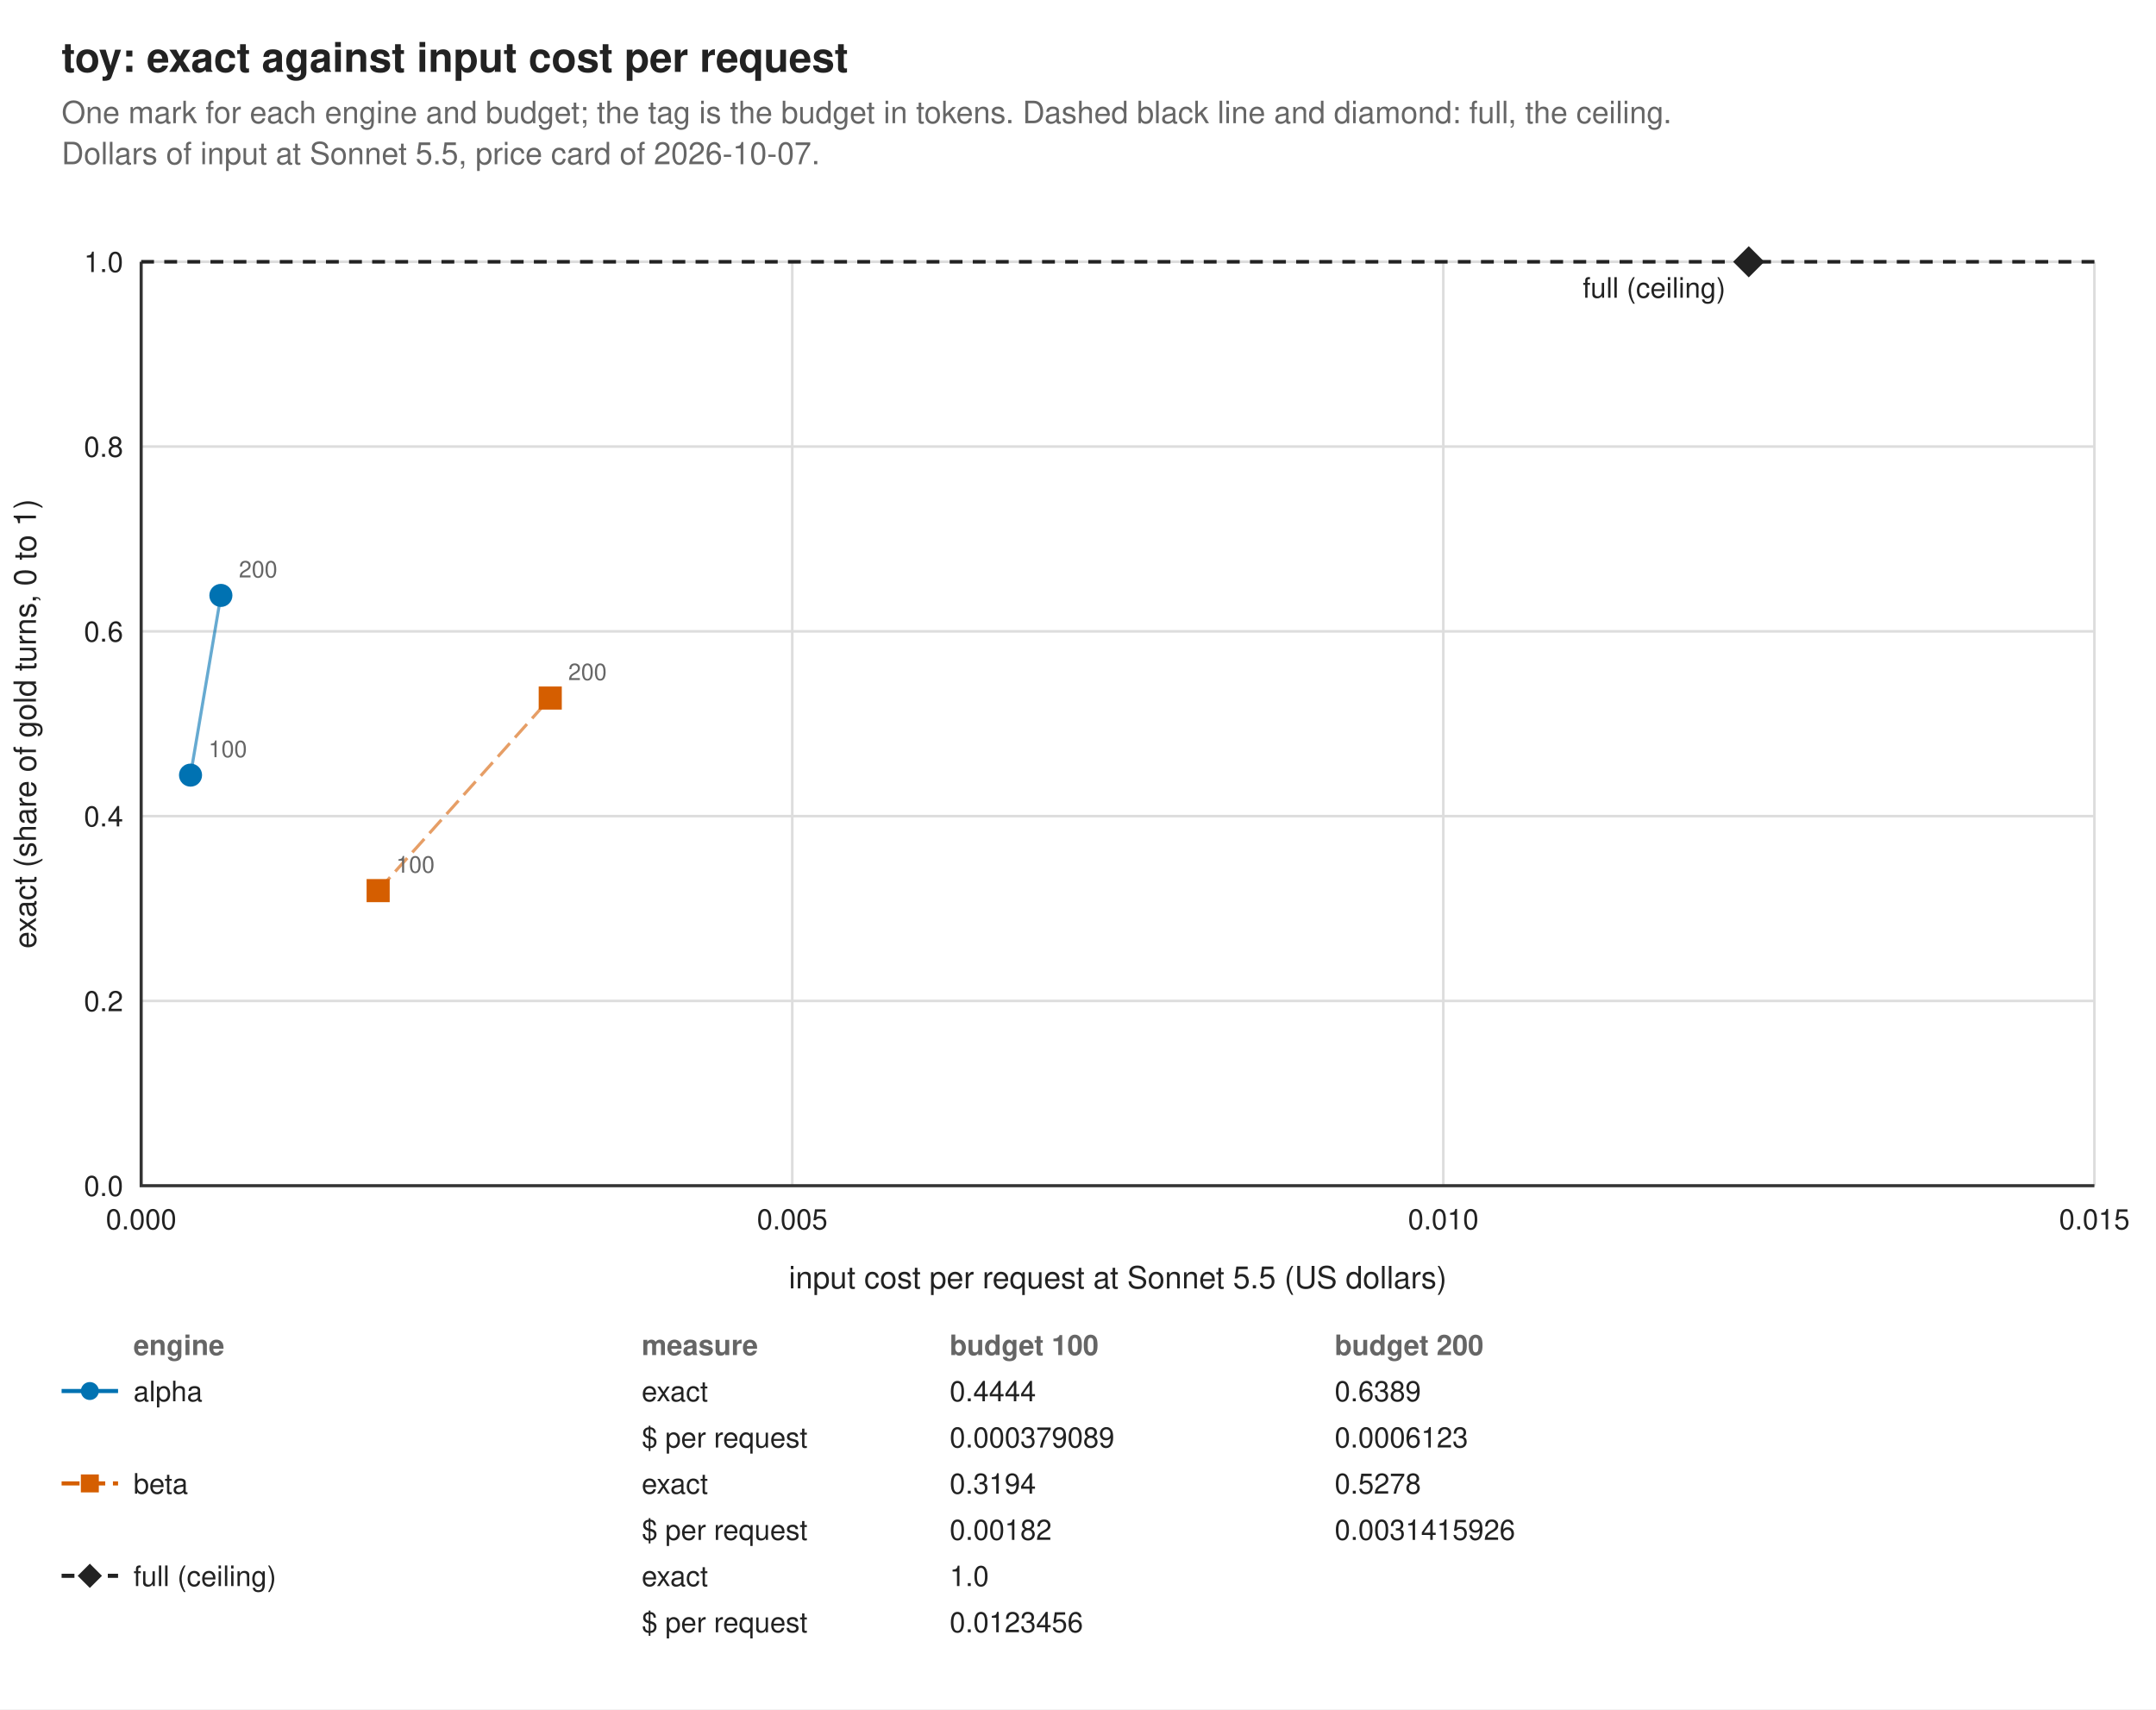
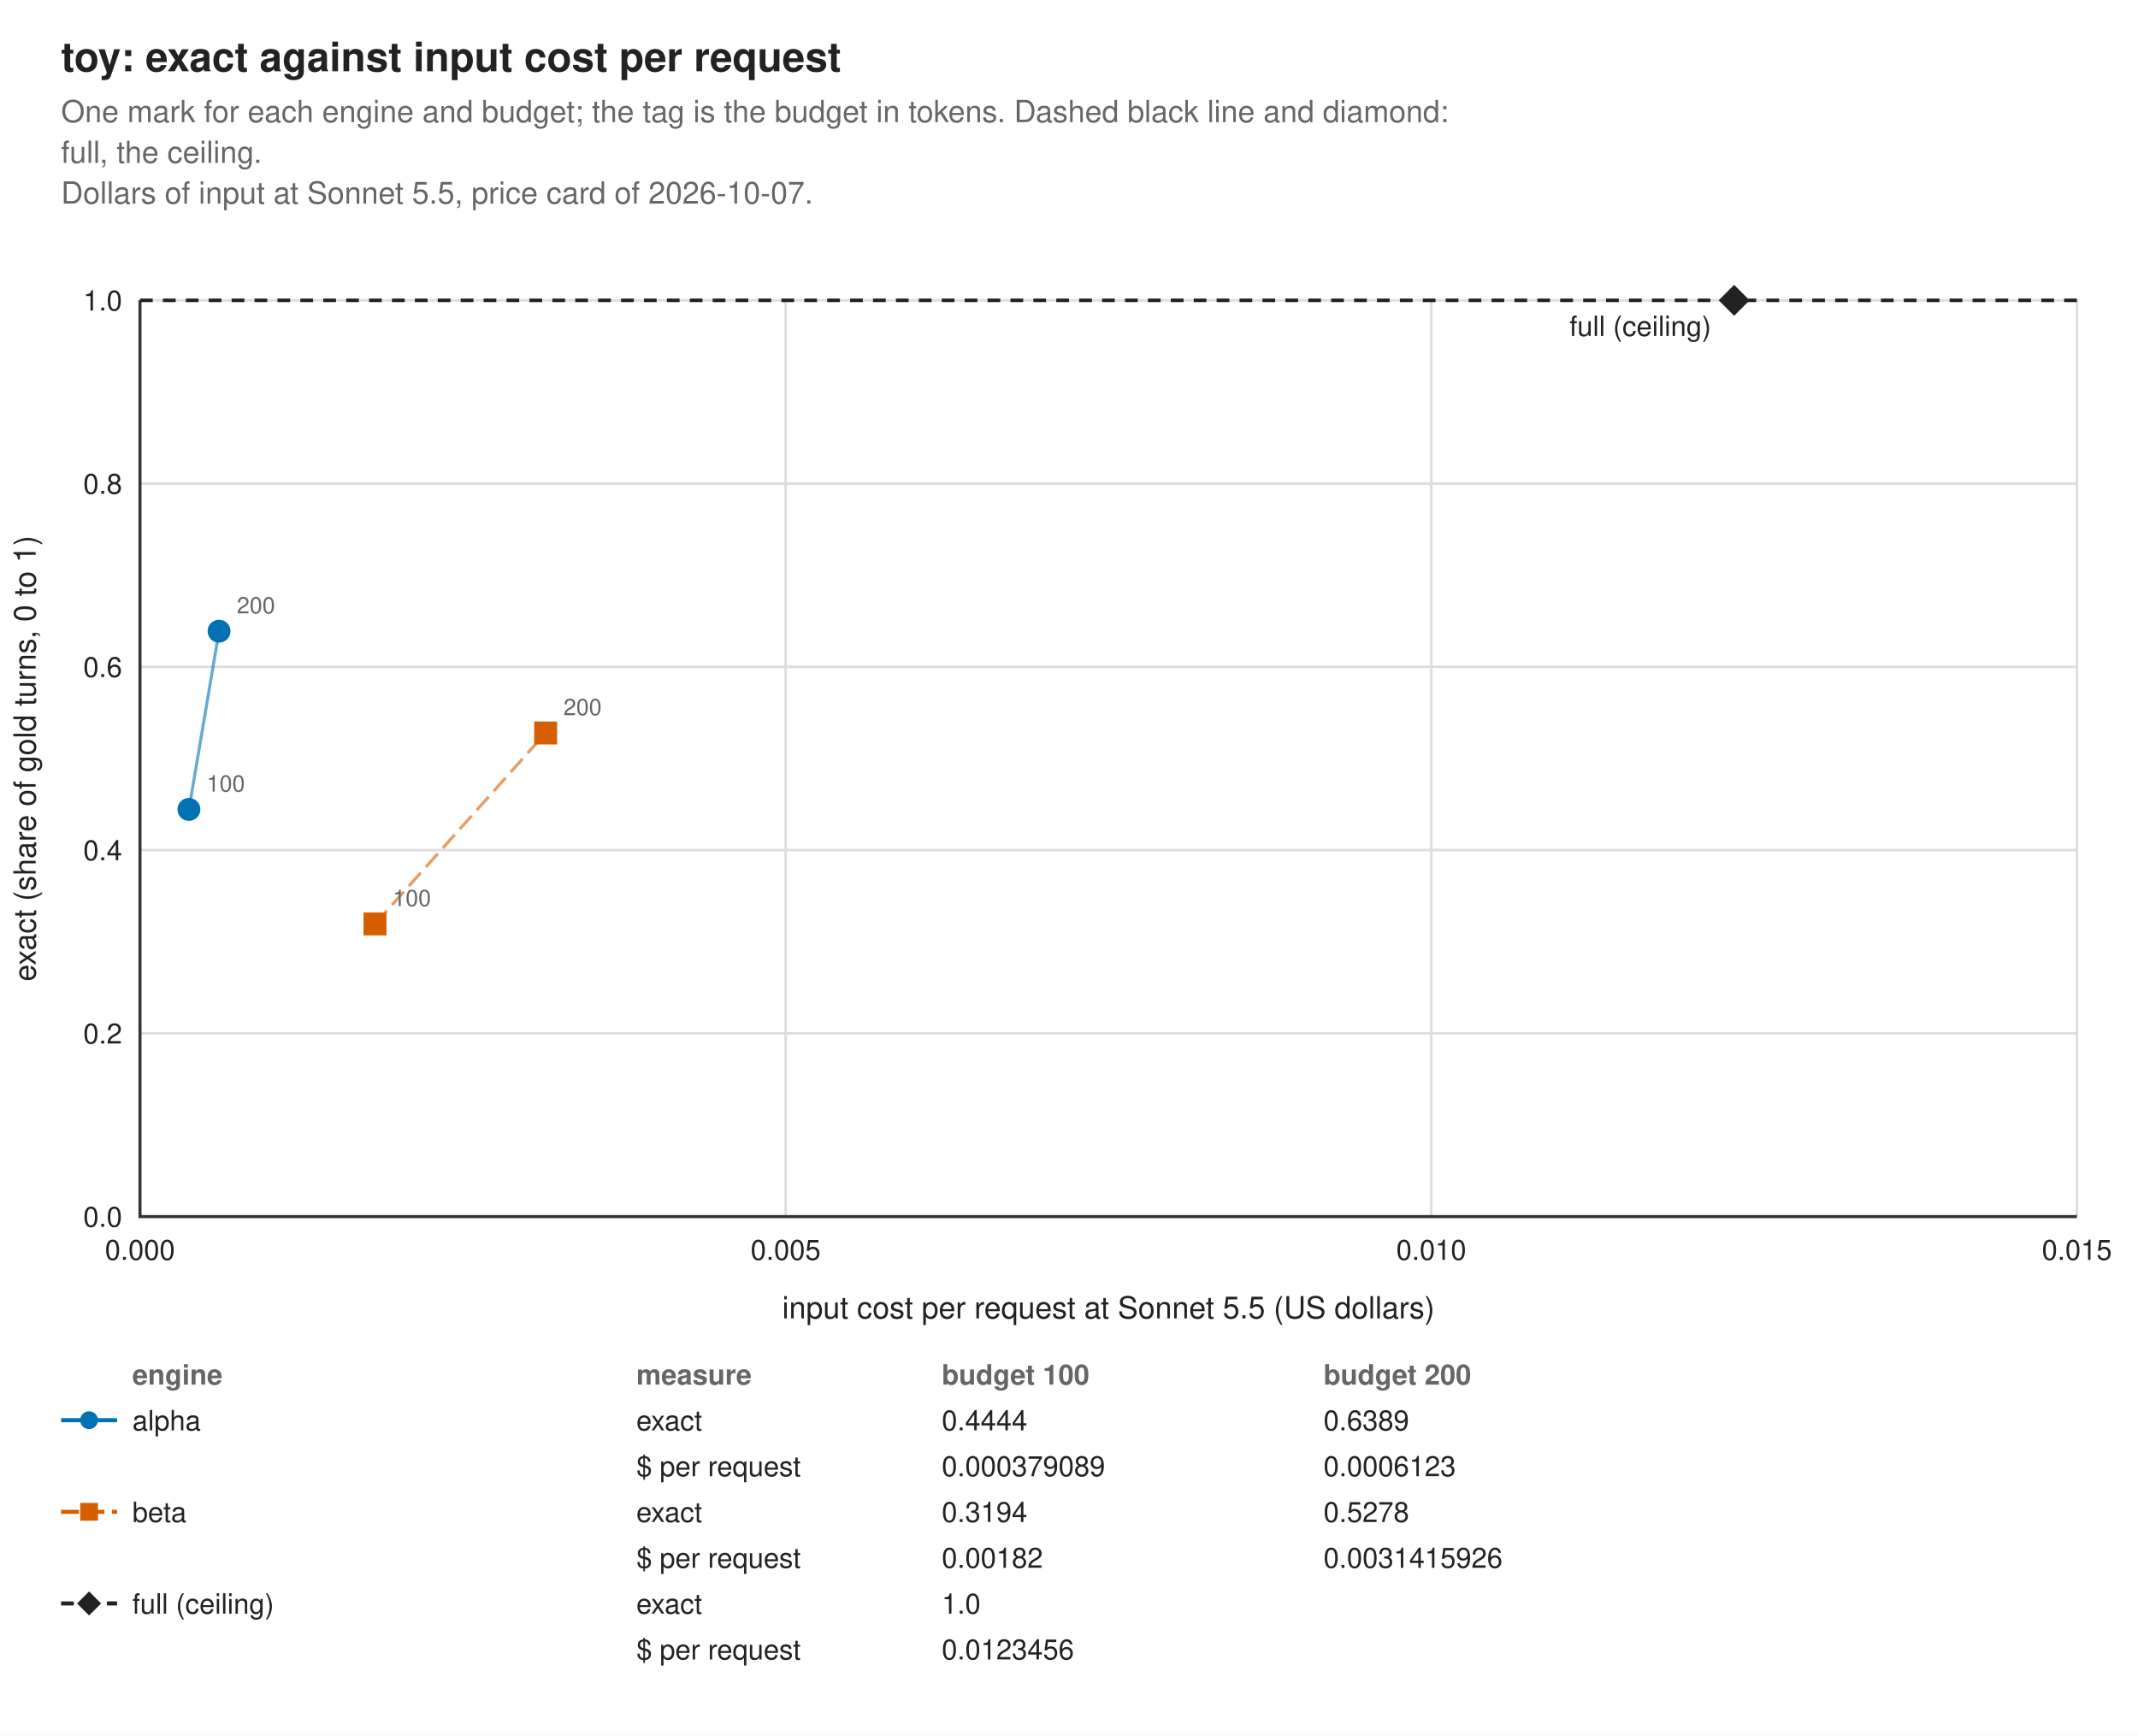
- <svg xmlns="http://www.w3.org/2000/svg" width="840" height="666" viewBox="0 0 840 666" font-family="Helvetica, Arial, sans-serif" font-size="11" fill="#222222">
-   <rect width="840" height="666" fill="#ffffff" />
+ <svg xmlns="http://www.w3.org/2000/svg" width="840" height="682" viewBox="0 0 840 682" font-family="Helvetica, Arial, sans-serif" font-size="11" fill="#222222">
+   <rect width="840" height="682" fill="#ffffff" />
  <text x="24" y="28" font-size="16" font-weight="bold">toy: exact against input cost per request</text>
-   <text x="24" y="48" font-size="12" fill="#666666">One mark for each engine and budget; the tag is the budget in tokens. Dashed black line and diamond: full, the ceiling.</text>
-   <text x="24" y="64" font-size="12" fill="#666666">Dollars of input at Sonnet 5.5, price card of 2026-10-07.</text>
-   <text class="tick" x="48" y="466" text-anchor="end" data-axis="y" data-v="0.0">0.0</text>
-   <line x1="55" y1="390" x2="816" y2="390" stroke="#dddddd" stroke-width="1" />
-   <text class="tick" x="48" y="394" text-anchor="end" data-axis="y" data-v="0.2">0.2</text>
-   <line x1="55" y1="318" x2="816" y2="318" stroke="#dddddd" stroke-width="1" />
-   <text class="tick" x="48" y="322" text-anchor="end" data-axis="y" data-v="0.4">0.4</text>
-   <line x1="55" y1="246" x2="816" y2="246" stroke="#dddddd" stroke-width="1" />
-   <text class="tick" x="48" y="250" text-anchor="end" data-axis="y" data-v="0.6">0.6</text>
-   <line x1="55" y1="174" x2="816" y2="174" stroke="#dddddd" stroke-width="1" />
-   <text class="tick" x="48" y="178" text-anchor="end" data-axis="y" data-v="0.8">0.8</text>
-   <line x1="55" y1="102" x2="816" y2="102" stroke="#dddddd" stroke-width="1" />
-   <text class="tick" x="48" y="106" text-anchor="end" data-axis="y" data-v="1.0">1.0</text>
-   <text class="tick" x="55" y="479" text-anchor="middle" data-axis="x" data-v="0.000">0.000</text>
-   <line x1="308.67" y1="102" x2="308.67" y2="462" stroke="#dddddd" stroke-width="1" />
-   <text class="tick" x="308.67" y="479" text-anchor="middle" data-axis="x" data-v="0.005">0.005</text>
-   <line x1="562.33" y1="102" x2="562.33" y2="462" stroke="#dddddd" stroke-width="1" />
-   <text class="tick" x="562.33" y="479" text-anchor="middle" data-axis="x" data-v="0.010">0.010</text>
-   <line x1="816" y1="102" x2="816" y2="462" stroke="#dddddd" stroke-width="1" />
-   <text class="tick" x="816" y="479" text-anchor="middle" data-axis="x" data-v="0.015">0.015</text>
-   <path class="axis" fill="none" stroke="#333333" stroke-width="1.2" d="M55 102L55 462L816 462" />
-   <text x="435.5" y="502" text-anchor="middle" font-size="12">input cost per request at Sonnet 5.5 (US dollars)</text>
-   <text x="14" y="282" transform="rotate(-90 14 282)" text-anchor="middle" font-size="12">exact (share of gold turns, 0 to 1)</text>
-   <line class="ceiling" x1="55" y1="102" x2="816" y2="102" stroke="#222222" stroke-width="1.4" stroke-dasharray="5 4" />
-   <polyline fill="none" stroke="#0072B2" stroke-width="1.2" stroke-opacity="0.6" points="74.23,302.02 86.06,232" />
-   <g class="pt" transform="translate(74.23 302.02)" data-series="alpha" data-v="0.4444">
+   <text x="24" y="48" font-size="12" fill="#666666">One mark for each engine and budget; the tag is the budget in tokens. Dashed black line and diamond:</text>
+   <text x="24" y="64" font-size="12" fill="#666666">full, the ceiling.</text>
+   <text x="24" y="80" font-size="12" fill="#666666">Dollars of input at Sonnet 5.5, price card of 2026-10-07.</text>
+   <text class="tick" x="48" y="482" text-anchor="end" data-axis="y" data-v="0.0">0.0</text>
+   <line x1="55" y1="406" x2="816" y2="406" stroke="#dddddd" stroke-width="1" />
+   <text class="tick" x="48" y="410" text-anchor="end" data-axis="y" data-v="0.2">0.2</text>
+   <line x1="55" y1="334" x2="816" y2="334" stroke="#dddddd" stroke-width="1" />
+   <text class="tick" x="48" y="338" text-anchor="end" data-axis="y" data-v="0.4">0.4</text>
+   <line x1="55" y1="262" x2="816" y2="262" stroke="#dddddd" stroke-width="1" />
+   <text class="tick" x="48" y="266" text-anchor="end" data-axis="y" data-v="0.6">0.6</text>
+   <line x1="55" y1="190" x2="816" y2="190" stroke="#dddddd" stroke-width="1" />
+   <text class="tick" x="48" y="194" text-anchor="end" data-axis="y" data-v="0.8">0.8</text>
+   <line x1="55" y1="118" x2="816" y2="118" stroke="#dddddd" stroke-width="1" />
+   <text class="tick" x="48" y="122" text-anchor="end" data-axis="y" data-v="1.0">1.0</text>
+   <text class="tick" x="55" y="495" text-anchor="middle" data-axis="x" data-v="0.000">0.000</text>
+   <line x1="308.67" y1="118" x2="308.67" y2="478" stroke="#dddddd" stroke-width="1" />
+   <text class="tick" x="308.67" y="495" text-anchor="middle" data-axis="x" data-v="0.005">0.005</text>
+   <line x1="562.33" y1="118" x2="562.33" y2="478" stroke="#dddddd" stroke-width="1" />
+   <text class="tick" x="562.33" y="495" text-anchor="middle" data-axis="x" data-v="0.010">0.010</text>
+   <line x1="816" y1="118" x2="816" y2="478" stroke="#dddddd" stroke-width="1" />
+   <text class="tick" x="816" y="495" text-anchor="middle" data-axis="x" data-v="0.015">0.015</text>
+   <path class="axis" fill="none" stroke="#333333" stroke-width="1.2" d="M55 118L55 478L816 478" />
+   <text x="435.5" y="518" text-anchor="middle" font-size="12">input cost per request at Sonnet 5.5 (US dollars)</text>
+   <text x="14" y="298" transform="rotate(-90 14 298)" text-anchor="middle" font-size="12">exact (share of gold turns, 0 to 1)</text>
+   <line class="ceiling" x1="55" y1="118" x2="816" y2="118" stroke="#222222" stroke-width="1.4" stroke-dasharray="5 4" />
+   <polyline fill="none" stroke="#0072B2" stroke-width="1.2" stroke-opacity="0.6" points="74.23,318.02 86.06,248" />
+   <g class="pt" transform="translate(74.23 318.02)" data-series="alpha" data-v="0.4444">
    <circle r="4.5" fill="#0072B2" />
  </g>
-   <text x="81.23" y="295.02" font-size="9" fill="#666666">100</text>
-   <g class="pt" transform="translate(86.06 232)" data-series="alpha" data-v="0.6389">
+   <text x="81.23" y="311.02" font-size="9" fill="#666666">100</text>
+   <g class="pt" transform="translate(86.06 248)" data-series="alpha" data-v="0.6389">
    <circle r="4.5" fill="#0072B2" />
  </g>
-   <text x="93.06" y="225" font-size="9" fill="#666666">200</text>
-   <polyline fill="none" stroke="#D55E00" stroke-width="1.2" stroke-dasharray="7 3" stroke-opacity="0.6" points="147.33,347.02 214.38,271.99" />
-   <g class="pt" transform="translate(147.33 347.02)" data-series="beta" data-v="0.3194">
+   <text x="93.06" y="241" font-size="9" fill="#666666">200</text>
+   <polyline fill="none" stroke="#D55E00" stroke-width="1.2" stroke-dasharray="7 3" stroke-opacity="0.6" points="147.33,363.02 214.38,287.99" />
+   <g class="pt" transform="translate(147.33 363.02)" data-series="beta" data-v="0.3194">
    <rect x="-4.5" y="-4.5" width="9" height="9" fill="#D55E00" />
  </g>
-   <text x="154.33" y="340.02" font-size="9" fill="#666666">100</text>
-   <g class="pt" transform="translate(214.38 271.99)" data-series="beta" data-v="0.5278">
+   <text x="154.33" y="356.02" font-size="9" fill="#666666">100</text>
+   <g class="pt" transform="translate(214.38 287.99)" data-series="beta" data-v="0.5278">
    <rect x="-4.5" y="-4.5" width="9" height="9" fill="#D55E00" />
  </g>
-   <text x="221.38" y="264.99" font-size="9" fill="#666666">200</text>
-   <g class="pt" transform="translate(681.33 102)" data-series="full" data-v="1.0">
+   <text x="221.38" y="280.99" font-size="9" fill="#666666">200</text>
+   <g class="pt" transform="translate(681.33 118)" data-series="full" data-v="1.0">
    <polygon points="0,-6.08 6.08,0 0,6.08 -6.08,0" fill="#222222" />
  </g>
-   <text x="672.33" y="116" text-anchor="end" font-size="11">full (ceiling)</text>
-   <text x="52" y="528" font-size="11" font-weight="bold" fill="#666666">engine</text>
-   <text x="250" y="528" font-size="11" font-weight="bold" fill="#666666">measure</text>
-   <text x="370" y="528" font-size="11" font-weight="bold" fill="#666666">budget 100</text>
-   <text x="520" y="528" font-size="11" font-weight="bold" fill="#666666">budget 200</text>
-   <line x1="24" y1="542" x2="46" y2="542" stroke="#0072B2" stroke-width="1.6" />
-   <g transform="translate(35 542)">
+   <text x="672.33" y="132" text-anchor="end" font-size="11">full (ceiling)</text>
+   <text x="52" y="544" font-size="11" font-weight="bold" fill="#666666">engine</text>
+   <text x="250" y="544" font-size="11" font-weight="bold" fill="#666666">measure</text>
+   <text x="370" y="544" font-size="11" font-weight="bold" fill="#666666">budget 100</text>
+   <text x="520" y="544" font-size="11" font-weight="bold" fill="#666666">budget 200</text>
+   <line x1="24" y1="558" x2="46" y2="558" stroke="#0072B2" stroke-width="1.6" />
+   <g transform="translate(35 558)">
    <circle r="3.5" fill="#0072B2" />
  </g>
-   <text x="52" y="546">alpha</text>
-   <text x="250" y="546">exact</text>
-   <text x="370" y="546">0.4444</text>
-   <text x="520" y="546">0.6389</text>
-   <text x="52" y="564" />
-   <text x="250" y="564">$ per request</text>
-   <text x="370" y="564">0.000379089</text>
-   <text x="520" y="564">0.0006123</text>
-   <line x1="24" y1="578" x2="46" y2="578" stroke="#D55E00" stroke-width="1.6" stroke-dasharray="7 3" />
-   <g transform="translate(35 578)">
+   <text x="52" y="562">alpha</text>
+   <text x="250" y="562">exact</text>
+   <text x="370" y="562">0.4444</text>
+   <text x="520" y="562">0.6389</text>
+   <text x="52" y="580" />
+   <text x="250" y="580">$ per request</text>
+   <text x="370" y="580">0.000379089</text>
+   <text x="520" y="580">0.0006123</text>
+   <line x1="24" y1="594" x2="46" y2="594" stroke="#D55E00" stroke-width="1.6" stroke-dasharray="7 3" />
+   <g transform="translate(35 594)">
    <rect x="-3.5" y="-3.5" width="7" height="7" fill="#D55E00" />
  </g>
-   <text x="52" y="582">beta</text>
-   <text x="250" y="582">exact</text>
-   <text x="370" y="582">0.3194</text>
-   <text x="520" y="582">0.5278</text>
-   <text x="52" y="600" />
-   <text x="250" y="600">$ per request</text>
-   <text x="370" y="600">0.00182</text>
-   <text x="520" y="600">0.0031415926</text>
-   <line x1="24" y1="614" x2="46" y2="614" stroke="#222222" stroke-width="1.6" stroke-dasharray="5 4" />
-   <g transform="translate(35 614)">
+   <text x="52" y="598">beta</text>
+   <text x="250" y="598">exact</text>
+   <text x="370" y="598">0.3194</text>
+   <text x="520" y="598">0.5278</text>
+   <text x="52" y="616" />
+   <text x="250" y="616">$ per request</text>
+   <text x="370" y="616">0.00182</text>
+   <text x="520" y="616">0.0031415926</text>
+   <line x1="24" y1="630" x2="46" y2="630" stroke="#222222" stroke-width="1.6" stroke-dasharray="5 4" />
+   <g transform="translate(35 630)">
    <polygon points="0,-4.73 4.73,0 0,4.73 -4.73,0" fill="#222222" />
  </g>
-   <text x="52" y="618">full (ceiling)</text>
-   <text x="250" y="618">exact</text>
-   <text x="370" y="618">1.0</text>
-   <text x="520" y="618" />
-   <text x="52" y="636" />
-   <text x="250" y="636">$ per request</text>
-   <text x="370" y="636">0.0123456</text>
-   <text x="520" y="636" />
+   <text x="52" y="634">full (ceiling)</text>
+   <text x="250" y="634">exact</text>
+   <text x="370" y="634">1.0</text>
+   <text x="520" y="634" />
+   <text x="52" y="652" />
+   <text x="250" y="652">$ per request</text>
+   <text x="370" y="652">0.0123456</text>
+   <text x="520" y="652" />
</svg>
